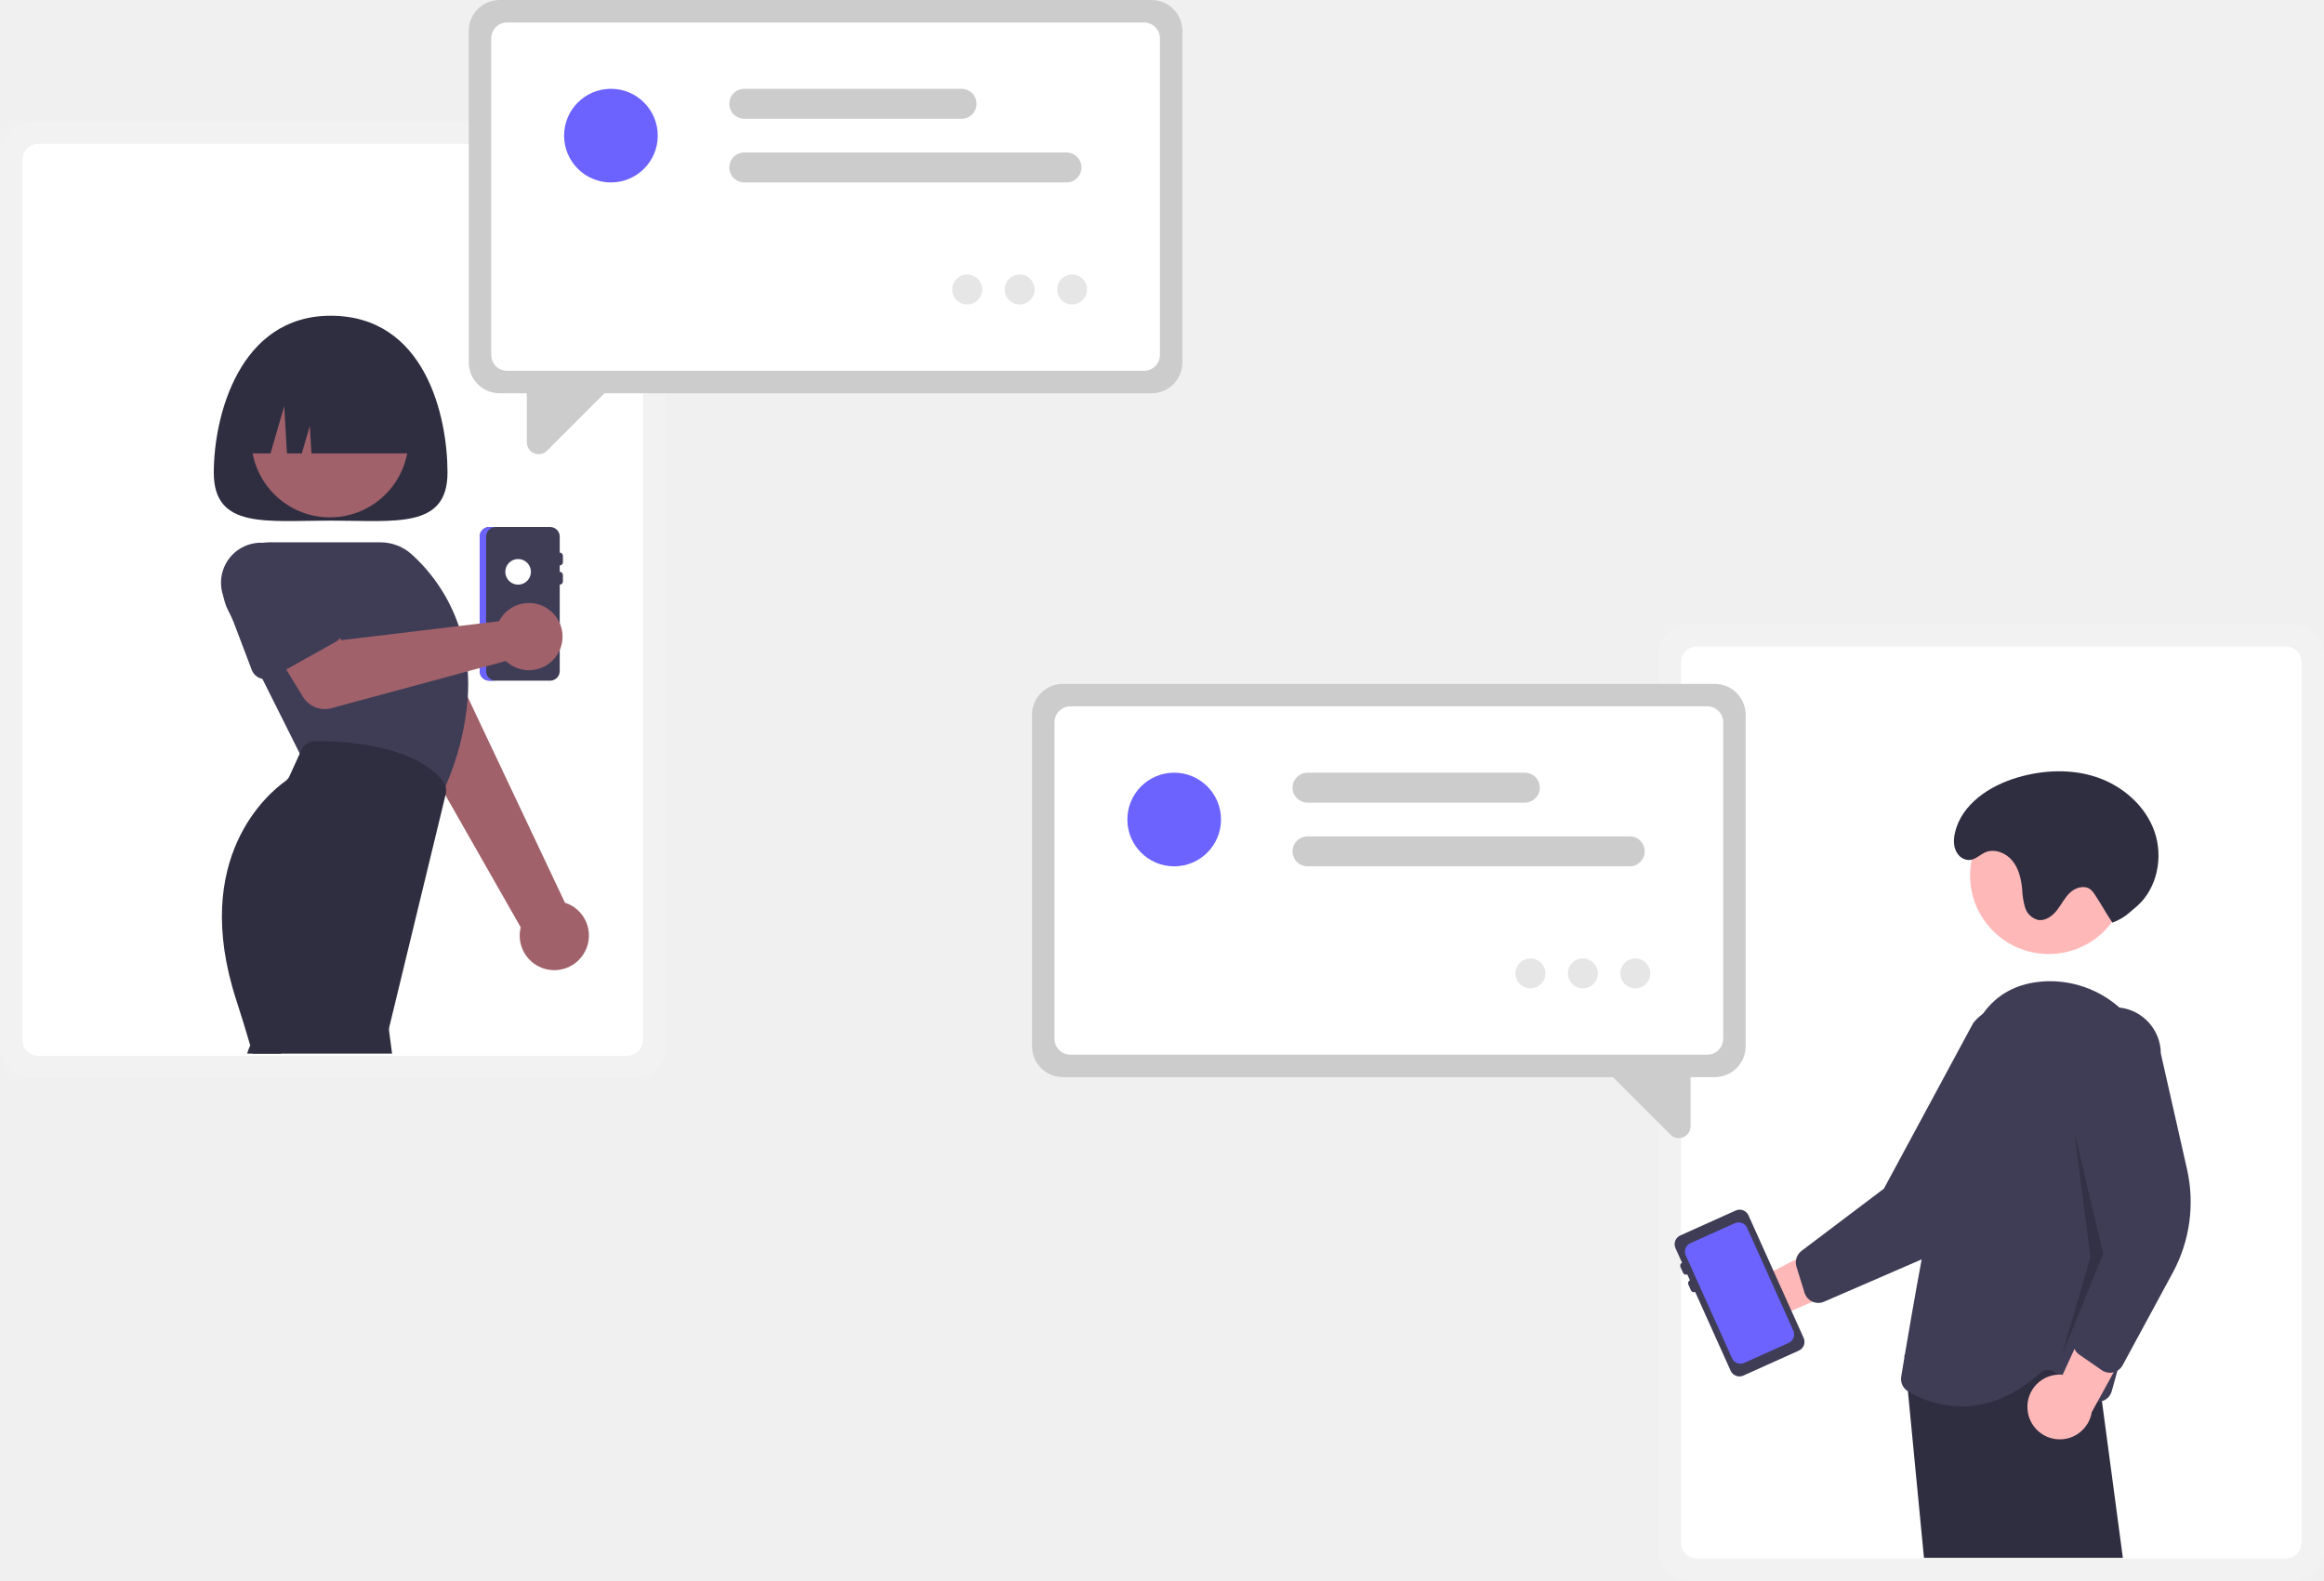
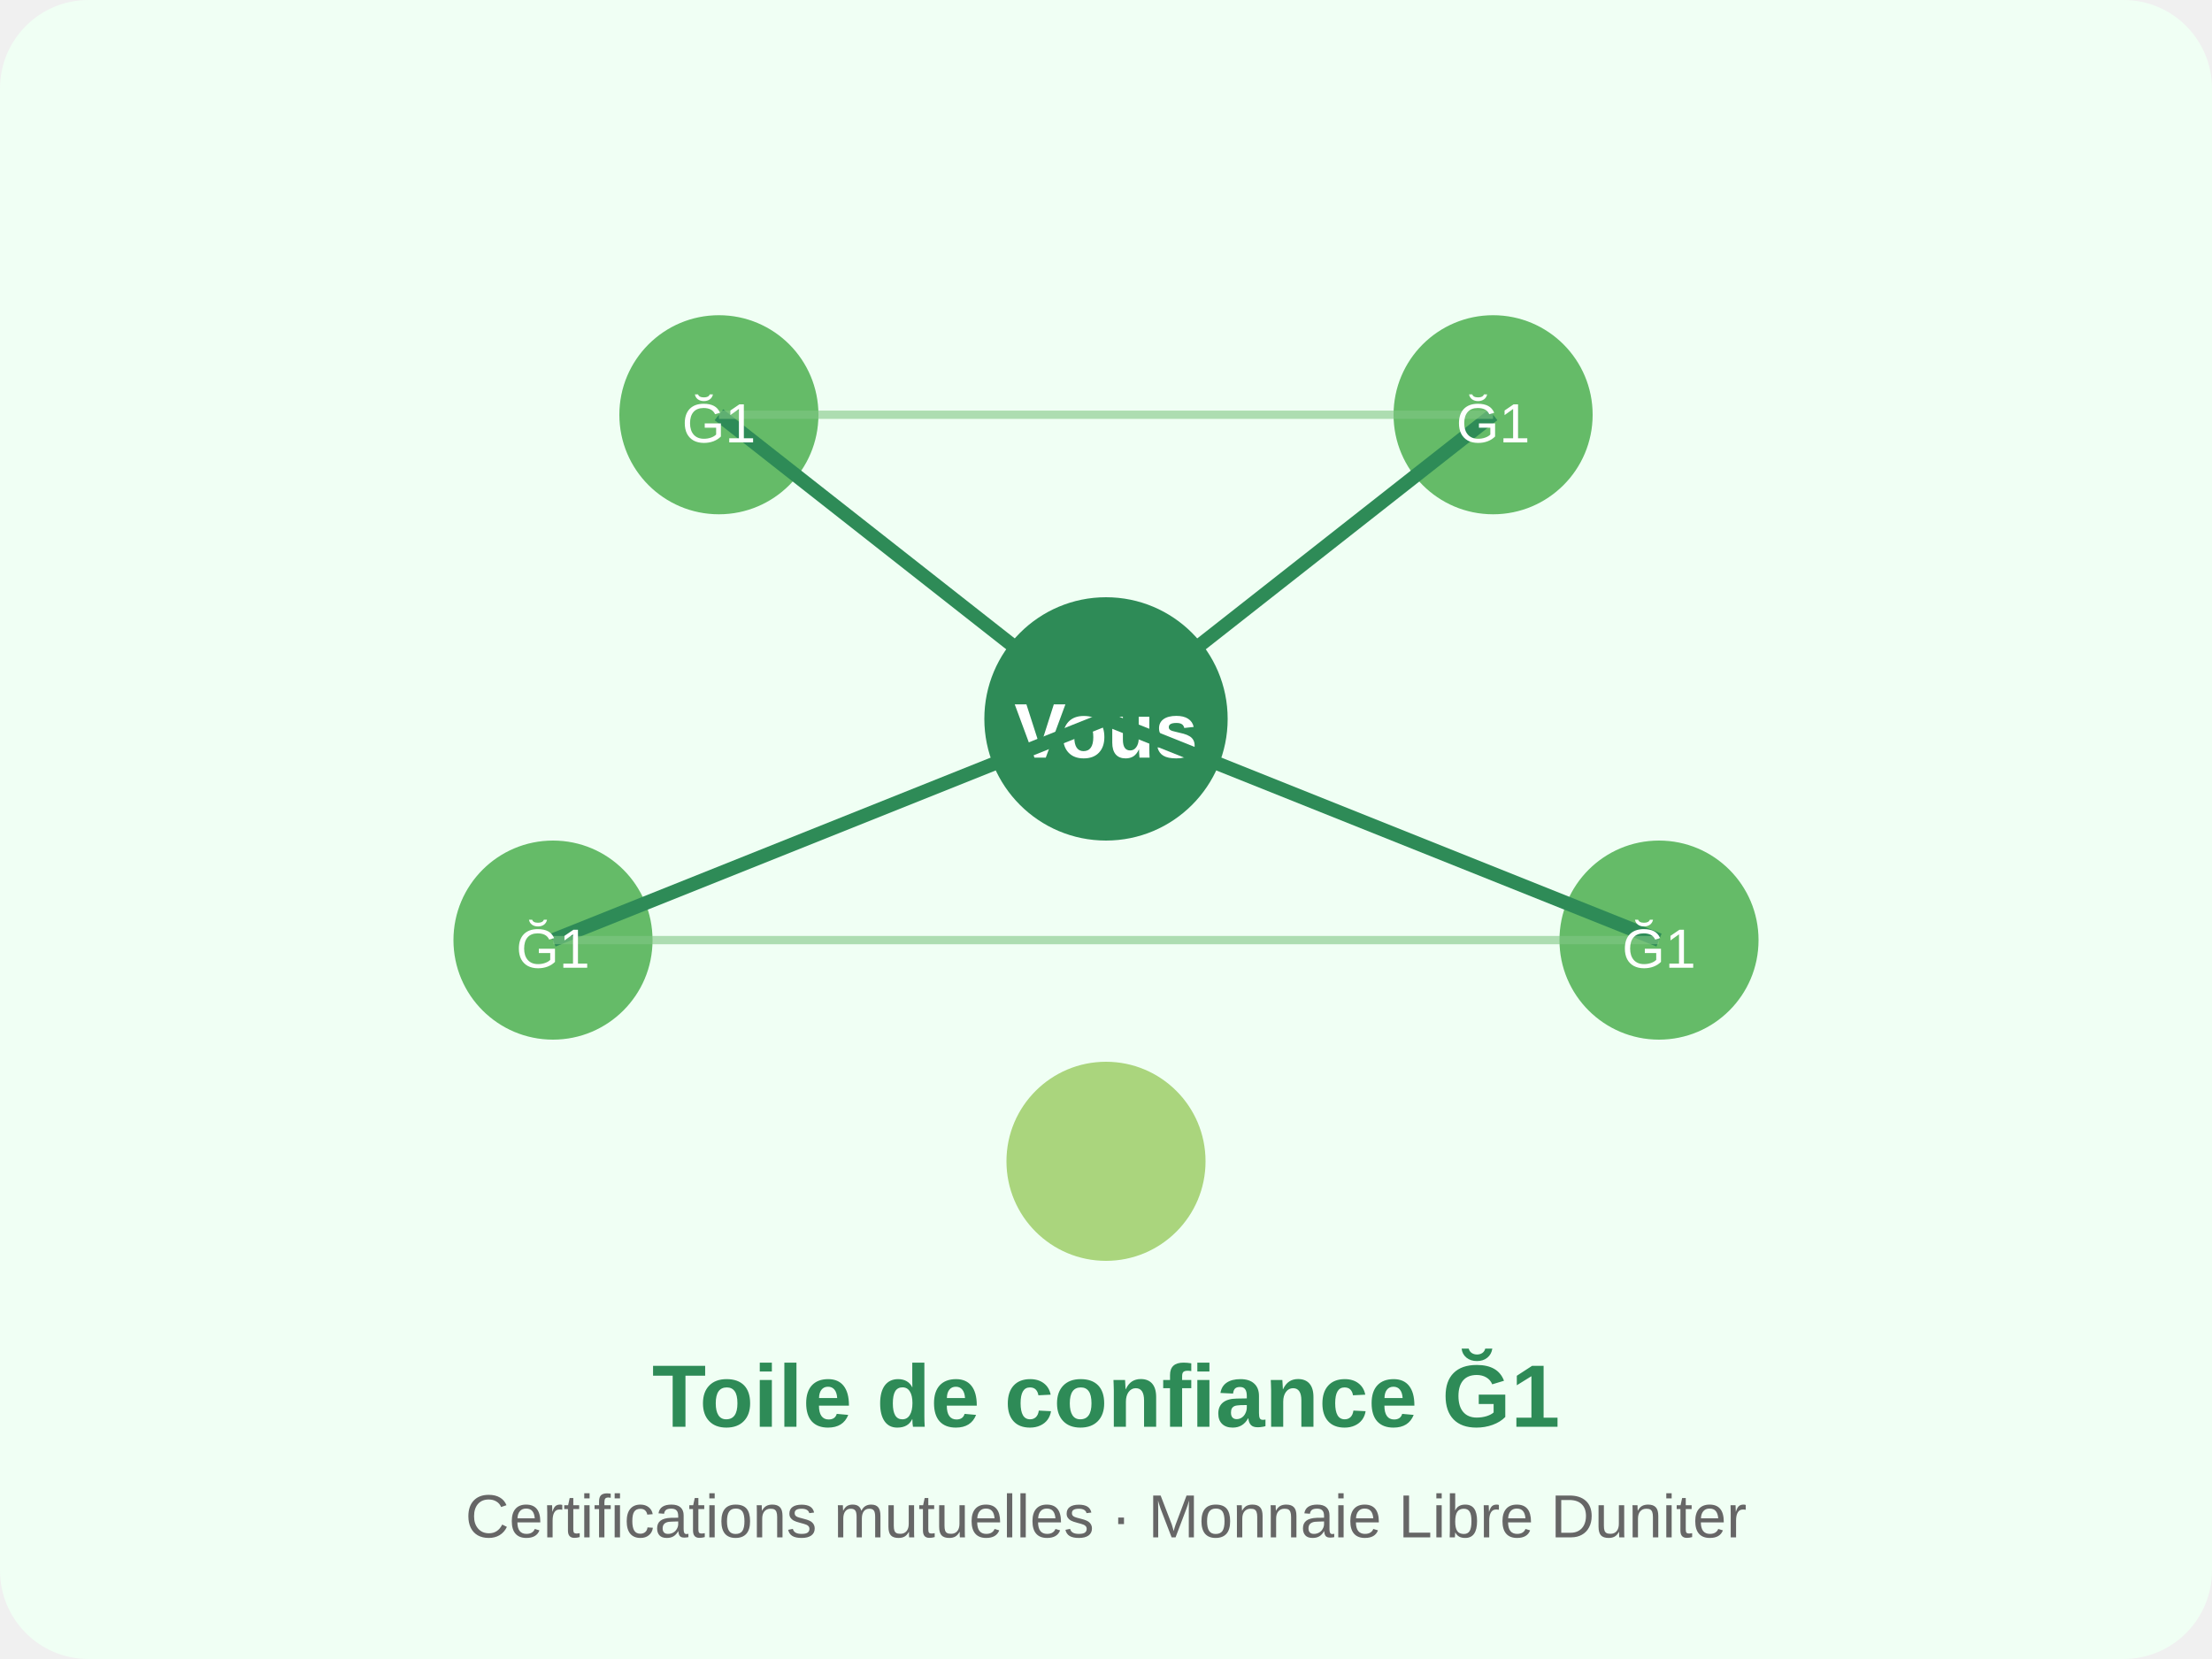
- <svg xmlns="http://www.w3.org/2000/svg" data-name="Layer 1" width="725.856" height="493.826" viewBox="0 0 725.856 493.826" version="1.1" id="svg856">
-   <defs id="defs860" />
-   <path d="M246.725,241.017H435.275a9.664,9.664,0,0,1,9.653,9.653V530.26a9.664,9.664,0,0,1-9.653,9.653H246.725a9.664,9.664,0,0,1-9.653-9.653V250.67A9.664,9.664,0,0,1,246.725,241.017Z" transform="translate(-237.0721 -203.0872)" fill="#f2f2f2" id="path764" />
-   <path d="M249.065,248.038H432.935a4.978,4.978,0,0,1,4.973,4.973V527.92a4.978,4.978,0,0,1-4.973,4.973H249.065a4.978,4.978,0,0,1-4.973-4.973V253.011A4.978,4.978,0,0,1,249.065,248.038Z" transform="translate(-237.0721 -203.0872)" fill="#fff" id="path766" />
-   <path d="M376.843,350.717c0,17.673-16.342,15-36.5,15s-36.5,2.673-36.5-15,7.982-49,36.5-49C369.843,301.717,376.843,333.044,376.843,350.717Z" transform="translate(-237.0721 -203.0872)" fill="#2f2e41" id="path768" />
-   <path d="M419.781,500.315a10.743,10.743,0,0,0-6.253-15.24l-41.816-88.459-19.128,13.413,47.119,82.735a10.801,10.801,0,0,0,20.078,7.551Z" transform="translate(-237.0721 -203.0872)" fill="#a0616a" id="path770" />
-   <path d="M383.394,404.387l-2.39-3.74-1.22-1.92-9.39-14.72a13.375,13.375,0,0,0-24.45,10.85l2.15,7.67,4.39,15.68a4.701,4.701,0,0,0,1.62,2.44,4.372,4.372,0,0,0,.98.62,4.792,4.792,0,0,0,3.94.07c.02-.01.05-.02.07-.03l11.36-5.08.02-.01,8.67-3.88,2.16-.96a4.707,4.707,0,0,0,1.62-1.19,4.65,4.65,0,0,0,1.02-1.83A4.756,4.756,0,0,0,383.394,404.387Z" transform="translate(-237.0721 -203.0872)" fill="#ccc" id="path772" />
-   <path d="M323.464,529.807a4.821,4.821,0,0,0-8.21-.08,3.921,3.921,0,0,0-.45.92l-.57,1.57h10.68Z" transform="translate(-237.0721 -203.0872)" fill="#2f2e41" id="path774" />
-   <circle cx="103.041" cy="137.054" r="24.561" fill="#a0616a" id="circle776" />
-   <path d="M383.164,412.787c-.06-.88-.14-1.75-.24-2.6a54.597,54.597,0,0,0-1.92-9.54c-.19-.68-.4-1.34-.63-1.99a53.311,53.311,0,0,0-14.76-22.44,14.574,14.574,0,0,0-9.73-3.72h-34.6a14.583,14.583,0,0,0-14.37,17.06c-.01.01-.01.01,0,.02a14.494,14.494,0,0,0,1.33,4.02l1.4,2.79,9.38,18.76,11.67,23.34.68,1.36,43.49,11.96.18-.41c.16-.36.33-.73.48-1.09.24-.54.47-1.08.7-1.61a85.243,85.243,0,0,0,6.96-27.81v-.01A64.101,64.101,0,0,0,383.164,412.787Z" transform="translate(-237.0721 -203.0872)" fill="#3f3d56" id="path778" />
-   <path d="M376.224,448.697a4.674,4.674,0,0,0-.69-1.42,18.694,18.694,0,0,0-3.97-3.92l-.01-.01c-5.27-4-15.73-8.66-35.94-8.78h-.03a4.827,4.827,0,0,0-4.39,2.83l-.5,1.09-3.22,7.08a3.731,3.731,0,0,1-1.25,1.51c-5.11,3.62-29.86,23.92-15.33,68.49,1.42,4.35,2.88,9.1,4.36,14.16q.36,1.23.72,2.49h43.56l-.93-7a3.707,3.707,0,0,1,.07-1.37l17.53-72.34.08-.31A4.817,4.817,0,0,0,376.224,448.697Z" transform="translate(-237.0721 -203.0872)" fill="#2f2e41" id="path780" />
-   <path d="M389.894,367.717l19,0a3,3,0,0,1,3,3v5a1.003,1.003,0,0,1,1,1v2a1.003,1.003,0,0,1-1,1v2a1.003,1.003,0,0,1,1,1v2a1.003,1.003,0,0,1-1,1l0,27a3,3,0,0,1-3,3l-19,0a3,3,0,0,1-3-3l0-42A3,3,0,0,1,389.894,367.717Z" transform="translate(-237.0721 -203.0872)" fill="#3f3d56" id="path782" />
-   <path d="M388.894,412.717v-42a3,3,0,0,1,3-3h-2a3,3,0,0,0-3,3v42a3,3,0,0,0,3,3h2A3,3,0,0,1,388.894,412.717Z" transform="translate(-237.0721 -203.0872)" fill="#6c63ff" id="path784" />
-   <circle cx="161.822" cy="178.63" r="4" fill="#fff" id="circle786" />
-   <path d="M393.819,395.73a10.526,10.526,0,0,0-.864,1.414l-49.239,5.915-7.241-9.629-15.961,9.028,11.162,18.293a8,8,0,0,0,8.918,3.555l54.463-14.736a10.497,10.497,0,1,0-1.238-13.84Z" transform="translate(-237.0721 -203.0872)" fill="#a0616a" id="path788" />
-   <path d="M343.304,396.897l-13.8-17.88a12.497,12.497,0,0,0-22.59,10.54c-.01.01-.01.01,0,.02a11.363,11.363,0,0,0,.74,1.58l1.99,5.23,6.05,15.95a4.478,4.478,0,0,0,2.67,2.63,4.042,4.042,0,0,0,.66.18,4.452,4.452,0,0,0,3.07-.48l4.38-2.45,15.46-8.64a4.552,4.552,0,0,0,2.21-3.03A4.508,4.508,0,0,0,343.304,396.897Z" transform="translate(-237.0721 -203.0872)" fill="#3f3d56" id="path790" />
-   <path d="M311.843,344.717v0h9.714l4.286-14.769.857,14.769h4.643l2.5-8.615.5,8.615h34.5v0c0-17.673-11.641-32-26-32h-5C323.483,312.717,311.843,327.044,311.843,344.717Z" transform="translate(-237.0721 -203.0872)" fill="#2f2e41" id="path792" />
-   <path d="M596.72,325.943H393.13a9.664,9.664,0,0,1-9.653-9.653V212.74a9.664,9.664,0,0,1,9.653-9.653H596.72a9.664,9.664,0,0,1,9.653,9.653V316.29A9.664,9.664,0,0,1,596.72,325.943Z" transform="translate(-237.0721 -203.0872)" fill="#ccc" id="path794" />
-   <path d="M594.38,318.923H395.471a4.978,4.978,0,0,1-4.973-4.973V215.08a4.978,4.978,0,0,1,4.973-4.973H594.38a4.978,4.978,0,0,1,4.973,4.973v98.87A4.978,4.978,0,0,1,594.38,318.923Z" transform="translate(-237.0721 -203.0872)" fill="#fff" id="path796" />
-   <path d="M405.337,344.977a3.75,3.75,0,0,1-1.438-.291,3.639,3.639,0,0,1-2.282-3.415V322.24l28.68-.725-22.37,22.37A3.646,3.646,0,0,1,405.337,344.977Z" transform="translate(-237.0721 -203.0872)" fill="#ccc" id="path798" />
-   <path d="M570.161,260.081H469.537a4.68,4.68,0,1,1,0-9.36H570.161a4.68,4.68,0,0,1,0,9.36Z" transform="translate(-237.0721 -203.0872)" fill="#ccc" id="path800" />
-   <path d="M537.4,240.19H469.537a4.68,4.68,0,1,1,0-9.36h67.863a4.68,4.68,0,0,1,0,9.36Z" transform="translate(-237.0721 -203.0872)" fill="#ccc" id="path802" />
-   <circle cx="190.81" cy="42.368" r="14.626" fill="#6c63ff" id="circle804" />
-   <circle cx="302.08" cy="90.433" r="4.68" fill="#e6e6e6" id="circle806" />
-   <circle cx="318.46" cy="90.433" r="4.68" fill="#e6e6e6" id="circle808" />
-   <circle cx="334.841" cy="90.433" r="4.68" fill="#e6e6e6" id="circle810" />
-   <path d="M764.725,398.017H953.275a9.664,9.664,0,0,1,9.653,9.653V687.26a9.664,9.664,0,0,1-9.653,9.653H764.725a9.664,9.664,0,0,1-9.653-9.653V407.67A9.664,9.664,0,0,1,764.725,398.017Z" transform="translate(-237.0721 -203.0872)" fill="#f2f2f2" id="path812" />
-   <path d="M767.065,405.038H950.935a4.978,4.978,0,0,1,4.973,4.973V684.92a4.978,4.978,0,0,1-4.973,4.973H767.065a4.978,4.978,0,0,1-4.973-4.973V410.01A4.978,4.978,0,0,1,767.065,405.038Z" transform="translate(-237.0721 -203.0872)" fill="#fff" id="path814" />
-   <path d="M772.645,539.573H569.055a9.664,9.664,0,0,1-9.653-9.653V426.37a9.664,9.664,0,0,1,9.653-9.653H772.645a9.664,9.664,0,0,1,9.653,9.653V529.92A9.664,9.664,0,0,1,772.645,539.573Z" transform="translate(-237.0721 -203.0872)" fill="#ccc" id="path816" />
-   <path d="M770.305,532.552H571.395a4.978,4.978,0,0,1-4.973-4.973V428.71a4.978,4.978,0,0,1,4.973-4.973H770.305a4.978,4.978,0,0,1,4.973,4.973v98.87A4.978,4.978,0,0,1,770.305,532.552Z" transform="translate(-237.0721 -203.0872)" fill="#fff" id="path818" />
-   <path d="M758.785,557.515l-22.37-22.37,28.68.725v19.032a3.639,3.639,0,0,1-2.282,3.415,3.75,3.75,0,0,1-1.438.291A3.646,3.646,0,0,1,758.785,557.515Z" transform="translate(-237.0721 -203.0872)" fill="#ccc" id="path820" />
-   <path d="M746.086,473.711H645.462a4.68,4.68,0,1,1,0-9.36H746.086a4.68,4.68,0,1,1,0,9.36Z" transform="translate(-237.0721 -203.0872)" fill="#ccc" id="path822" />
-   <path d="M713.325,453.82H645.462a4.68,4.68,0,1,1,0-9.36h67.863a4.68,4.68,0,0,1,0,9.36Z" transform="translate(-237.0721 -203.0872)" fill="#ccc" id="path824" />
-   <circle cx="366.735" cy="255.998" r="14.626" fill="#6c63ff" id="circle826" />
-   <circle cx="478.005" cy="304.063" r="4.68" fill="#e6e6e6" id="circle828" />
-   <circle cx="494.385" cy="304.063" r="4.68" fill="#e6e6e6" id="circle830" />
-   <circle cx="510.766" cy="304.063" r="4.68" fill="#e6e6e6" id="circle832" />
-   <path d="M774.881,602.247a10.056,10.056,0,0,1,15.32-1.744L821.956,584.113l-1.974,18.464L790.13,615.311a10.11,10.11,0,0,1-15.249-13.064Z" transform="translate(-237.0721 -203.0872)" fill="#ffb8b8" id="path834" />
-   <path d="M873.754,520.157a14.5,14.5,0,0,0-17.35-.39,15.021,15.021,0,0,0-3.05,2.92l-27.88,51.71-25.73,19.44a4.487,4.487,0,0,0-1.68,2.61,4.432,4.432,0,0,0,.09,2.31l2.53,8.16a4.539,4.539,0,0,0,1.52,2.22,5.11,5.11,0,0,0,.9.54.616.616,0,0,0,.12.05,4.47,4.47,0,0,0,3.55-.01l30.16-13.08.33-.15a46.331,46.331,0,0,0,23.13-22.55l15.86-33.47A14.513,14.513,0,0,0,873.754,520.157Z" transform="translate(-237.0721 -203.0872)" fill="#3f3d56" id="path836" />
-   <circle cx="639.877" cy="273.454" r="24.561" fill="#ffb8b8" id="circle838" />
-   <path d="M893.574,640.787l-.25-1.91-1.16-8.71-1.27-9.51-4.51.77-1.74.29-1.76.3-.58.1-44.74,7.6-5.57-3.35-.12-.07.05.51,1.05,10.89,5.01,52.02h62.12Z" transform="translate(-237.0721 -203.0872)" fill="#2f2e41" id="path840" />
-   <path d="M910.774,540.857a34.653,34.653,0,0,0-11.75-23.04,32.699,32.699,0,0,0-23.65-8.16c-8.25.55-14.59,3.94-18.97,10.11a34.642,34.642,0,0,0-4.92,10.84c-4.98,17.92-10.23,44.17-14.22,65.88-2.24,12.12-4.08,22.83-5.27,29.88-.02.15-.04.29-.07.44-.46,2.75-.81,4.9-1.04,6.33a4.484,4.484,0,0,0,2.09,4.56c.01.01.03.02.04.03a33.074,33.074,0,0,0,16.69,4.69c7.12,0,15.66-2.48,24.65-10.49a3.524,3.524,0,0,1,4.51-.19l.98.76,9.68,7.53a4.487,4.487,0,0,0,2.64.95,4.005,4.005,0,0,0,1.41-.19.524.524,0,0,0,.12-.03,4.477,4.477,0,0,0,2.92-3.03c.54-1.88,1.14-4.05,1.8-6.47.27-1.01.55-2.07.84-3.17,1.27-4.86,2.68-10.5,4.06-16.64C908.134,589.987,912.714,562.417,910.774,540.857Z" transform="translate(-237.0721 -203.0872)" fill="#3f3d56" id="path842" />
-   <path d="M870.327,643.353a10.056,10.056,0,0,1,10.979-10.827l14.872-32.493,9.842,15.747-15.631,28.442a10.11,10.11,0,0,1-20.061-.869Z" transform="translate(-237.0721 -203.0872)" fill="#ffb8b8" id="path844" />
-   <path d="M920.144,568.307l-8.18-36.13a14.53,14.53,0,0,0-12.94-14.36c-.51-.05-1.03-.08-1.56-.08a14.528,14.528,0,0,0-14.49,14.59l9.98,57.89-.03.12-5.29,19.97-2.93,11.09a1.646,1.646,0,0,0-.06.32,4.336,4.336,0,0,0,.35,2.75,4.431,4.431,0,0,0,1.5,1.78l5.67,3.92,1.35.94a4.458,4.458,0,0,0,2.56.8,4.696,4.696,0,0,0,1.05-.12c.04-.01.07-.02.11-.03a4.412,4.412,0,0,0,1.18-.5,4.491,4.491,0,0,0,1.62-1.7l15.66-28.91A46.431,46.431,0,0,0,920.144,568.307Z" transform="translate(-237.0721 -203.0872)" fill="#3f3d56" id="path846" />
-   <polygon points="647.893 353.651 656.893 391.651 643.893 423.651 652.893 392.651 647.893 353.651" opacity="0.2" id="polygon848" />
-   <path d="M896.827,491.302a16.538,16.538,0,0,0,5.568-3.338c.715-.638,1.483-1.231,2.196-1.869,6.298-5.633,8.19-15.32,5.38-23.288s-9.799-14.094-17.785-16.854-16.837-2.384-24.946-.008c-8.734,2.559-17.482,8.322-19.556,17.184-.552,2.359-.573,4.976,1.033,6.966a4.404,4.404,0,0,0,1.834,1.345c2.83,1.085,4.408-1.13,6.52-2.071,2.904-1.293,6.477.103,8.499,2.556s2.769,5.712,3.08,8.875a23.459,23.459,0,0,0,.911,5.76,5.741,5.741,0,0,0,4.011,3.889c2.278.421,4.47-1.148,5.903-2.968s2.45-3.982,4.144-5.563,4.457-2.415,6.313-1.029a6.935,6.935,0,0,1,1.55,1.861c2.846,4.371,2.499,4.181,5.345,8.553Z" transform="translate(-237.0721 -203.0872)" fill="#2f2e41" id="path850" />
-   <path d="M779.206,581.219,761.878,589.015a3,3,0,0,0-1.505,3.967l2.051,4.56a1.003,1.003,0,0,0-.502,1.322l.821,1.824a1.003,1.003,0,0,0,1.322.502l.821,1.824a1.003,1.003,0,0,0-.502,1.322l.821,1.824a1.003,1.003,0,0,0,1.322.502l11.078,24.623a3,3,0,0,0,3.967,1.505l17.327-7.796a3,3,0,0,0,1.505-3.967l-17.232-38.302A3,3,0,0,0,779.206,581.219Z" transform="translate(-237.0721 -203.0872)" fill="#3f3d56" id="path852" />
-   <path d="M797.194,618.767l-2.44-5.43-6.4-14.22-5.62-12.49a2.878,2.878,0,0,0-3.8-1.45l-9.54,4.29-4.37,1.97a2.883,2.883,0,0,0-1.44,3.8l5.81,12.92,2.23,4.95,6.42,14.28a2.891,2.891,0,0,0,3.81,1.44l13.9-6.26A2.879,2.879,0,0,0,797.194,618.767Z" transform="translate(-237.0721 -203.0872)" fill="#6c63ff" id="path854" />
+ <svg xmlns="http://www.w3.org/2000/svg" viewBox="0 0 400 300">
+   <rect width="400" height="300" fill="#F0FFF4" rx="16" />
+   <circle cx="200" cy="130" r="22" fill="#2E8B57" />
+   <text x="200" y="137" text-anchor="middle" font-family="Arial" font-size="14" fill="white" font-weight="bold">Vous</text>
+   <circle cx="130" cy="75" r="18" fill="#4CAF50" opacity="0.85" />
+   <circle cx="270" cy="75" r="18" fill="#4CAF50" opacity="0.85" />
+   <circle cx="100" cy="170" r="18" fill="#4CAF50" opacity="0.85" />
+   <circle cx="300" cy="170" r="18" fill="#4CAF50" opacity="0.85" />
+   <circle cx="200" cy="210" r="18" fill="#8BC34A" opacity="0.7" />
+   <line x1="200" y1="130" x2="130" y2="75" stroke="#2E8B57" stroke-width="2.5" />
+   <line x1="200" y1="130" x2="270" y2="75" stroke="#2E8B57" stroke-width="2.5" />
+   <line x1="200" y1="130" x2="100" y2="170" stroke="#2E8B57" stroke-width="2.5" />
+   <line x1="200" y1="130" x2="300" y2="170" stroke="#2E8B57" stroke-width="2.5" />
+   <line x1="130" y1="75" x2="270" y2="75" stroke="#81C784" stroke-width="1.5" opacity="0.6" />
+   <line x1="100" y1="170" x2="300" y2="170" stroke="#81C784" stroke-width="1.5" opacity="0.6" />
+   <text x="130" y="80" text-anchor="middle" font-family="Arial" font-size="10" fill="white">Ğ1</text>
+   <text x="270" y="80" text-anchor="middle" font-family="Arial" font-size="10" fill="white">Ğ1</text>
+   <text x="100" y="175" text-anchor="middle" font-family="Arial" font-size="10" fill="white">Ğ1</text>
+   <text x="300" y="175" text-anchor="middle" font-family="Arial" font-size="10" fill="white">Ğ1</text>
+   <text x="200" y="258" text-anchor="middle" font-family="Nunito, Arial" font-size="16" fill="#2E8B57" font-weight="700">Toile de confiance Ğ1</text>
+   <text x="200" y="278" text-anchor="middle" font-family="Arial" font-size="11" fill="#666">Certifications mutuelles · Monnaie Libre Duniter</text>
</svg>
